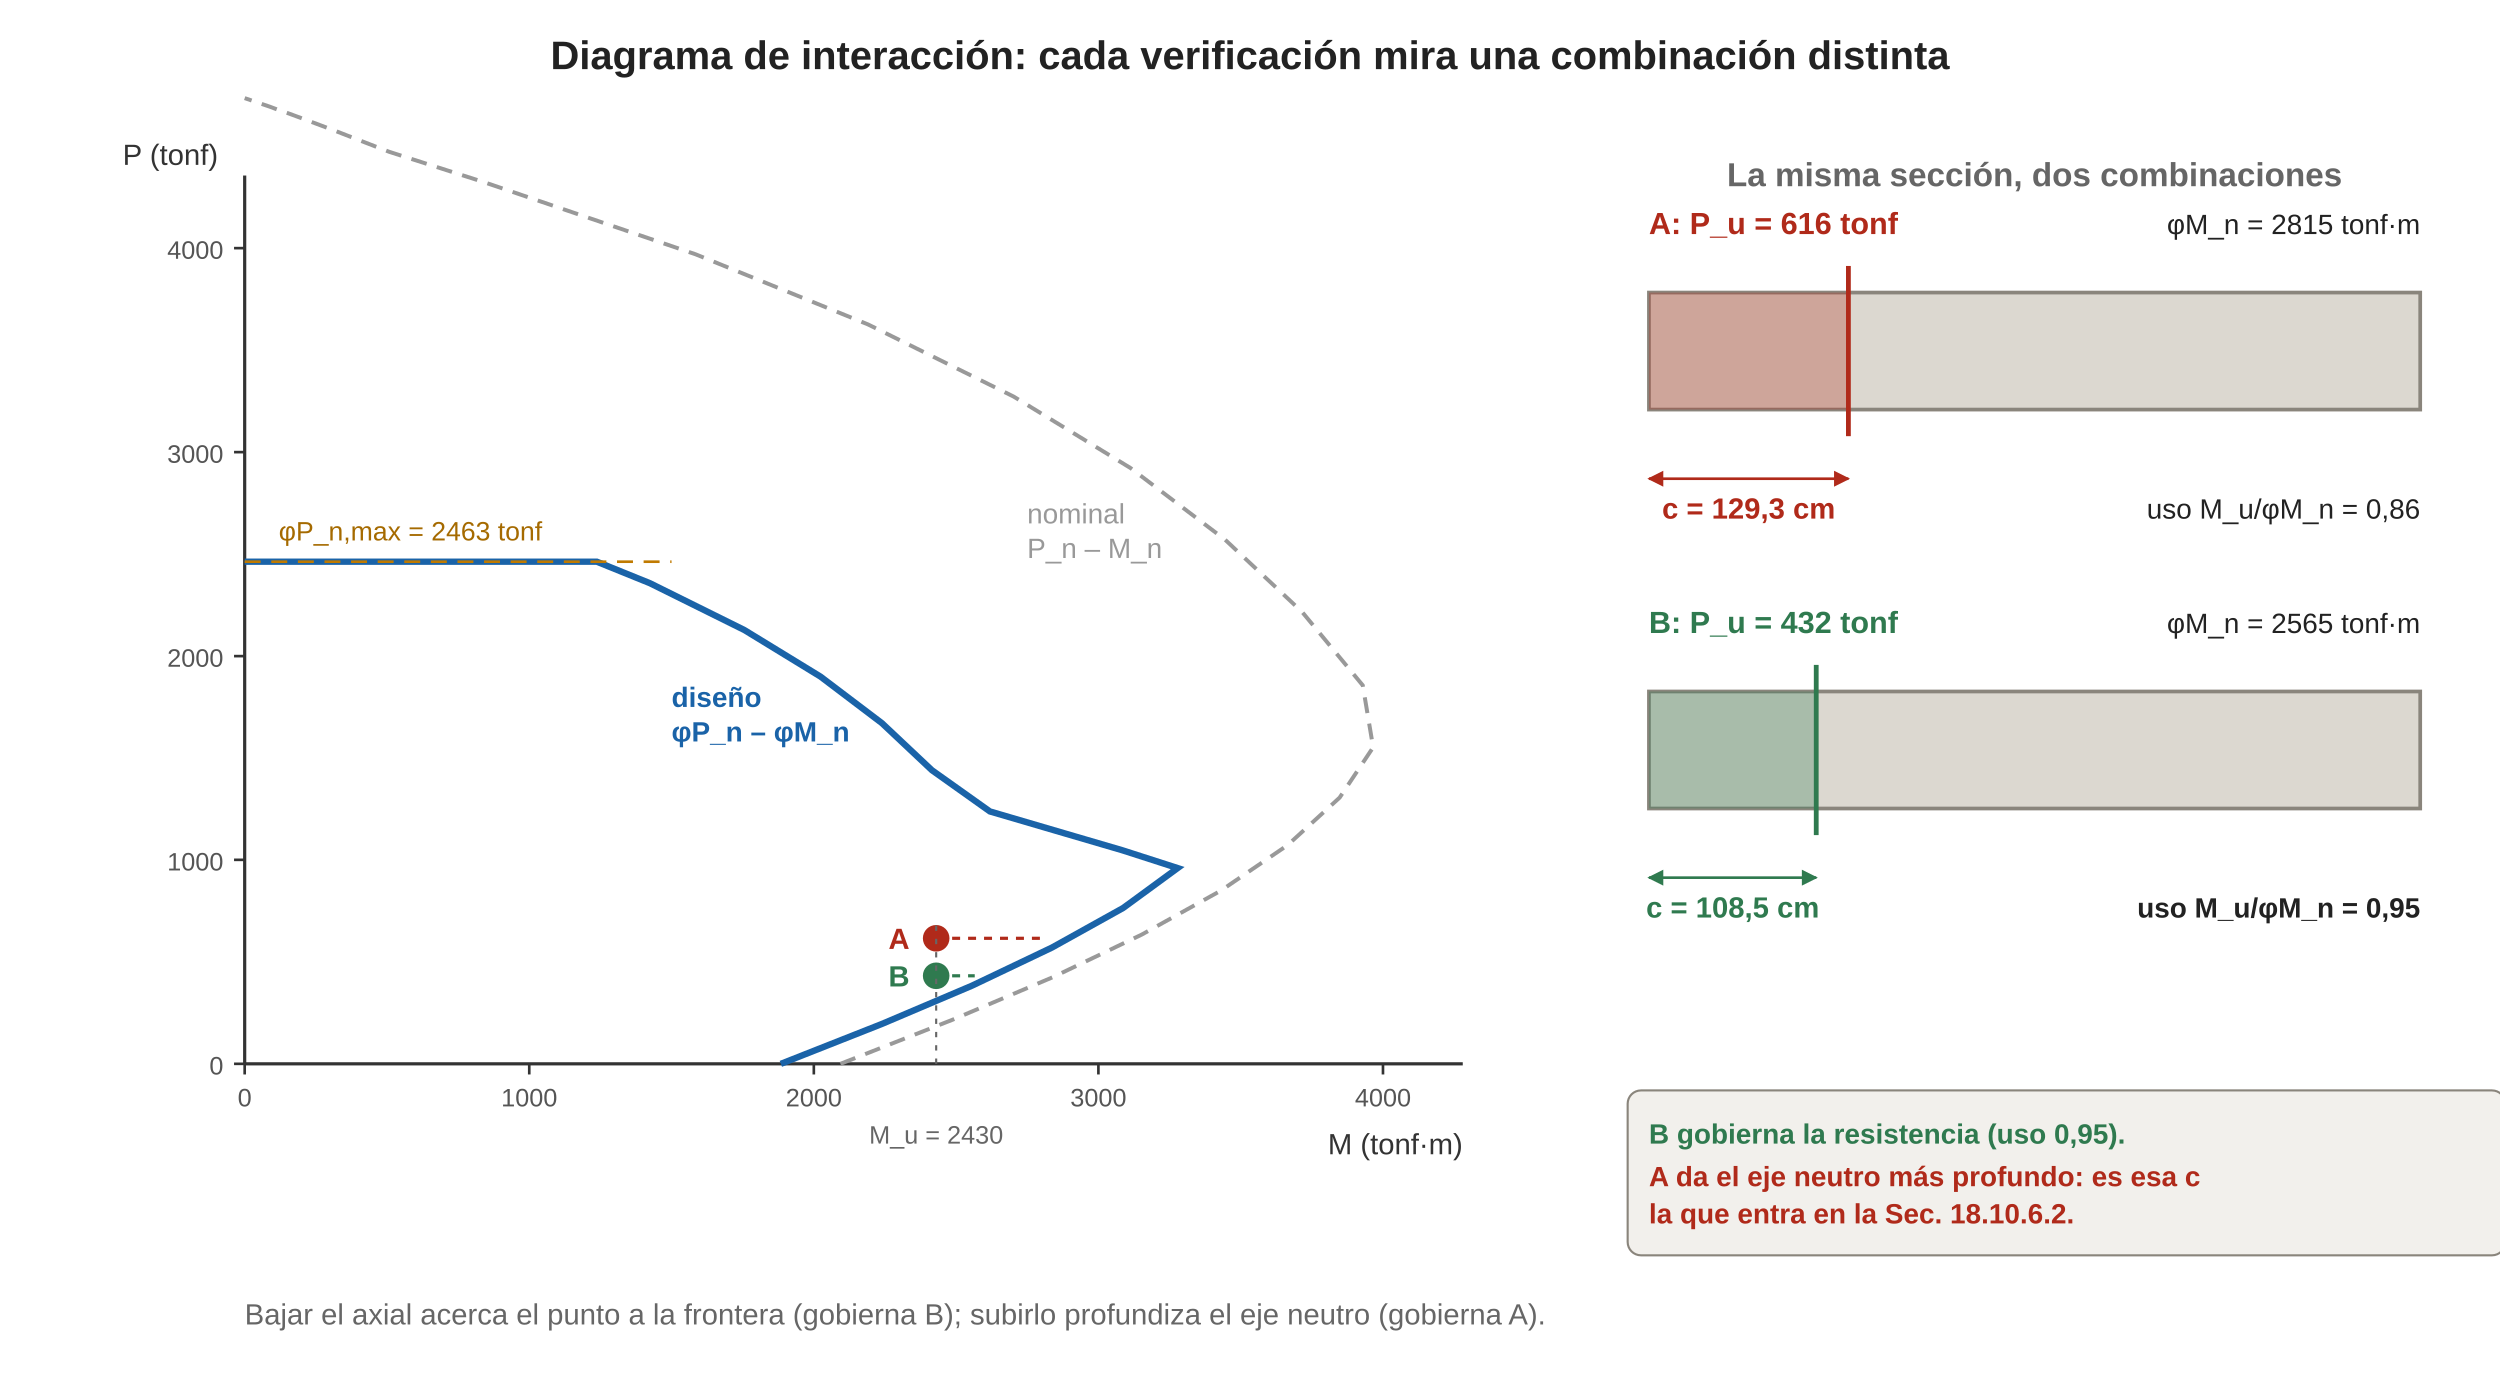
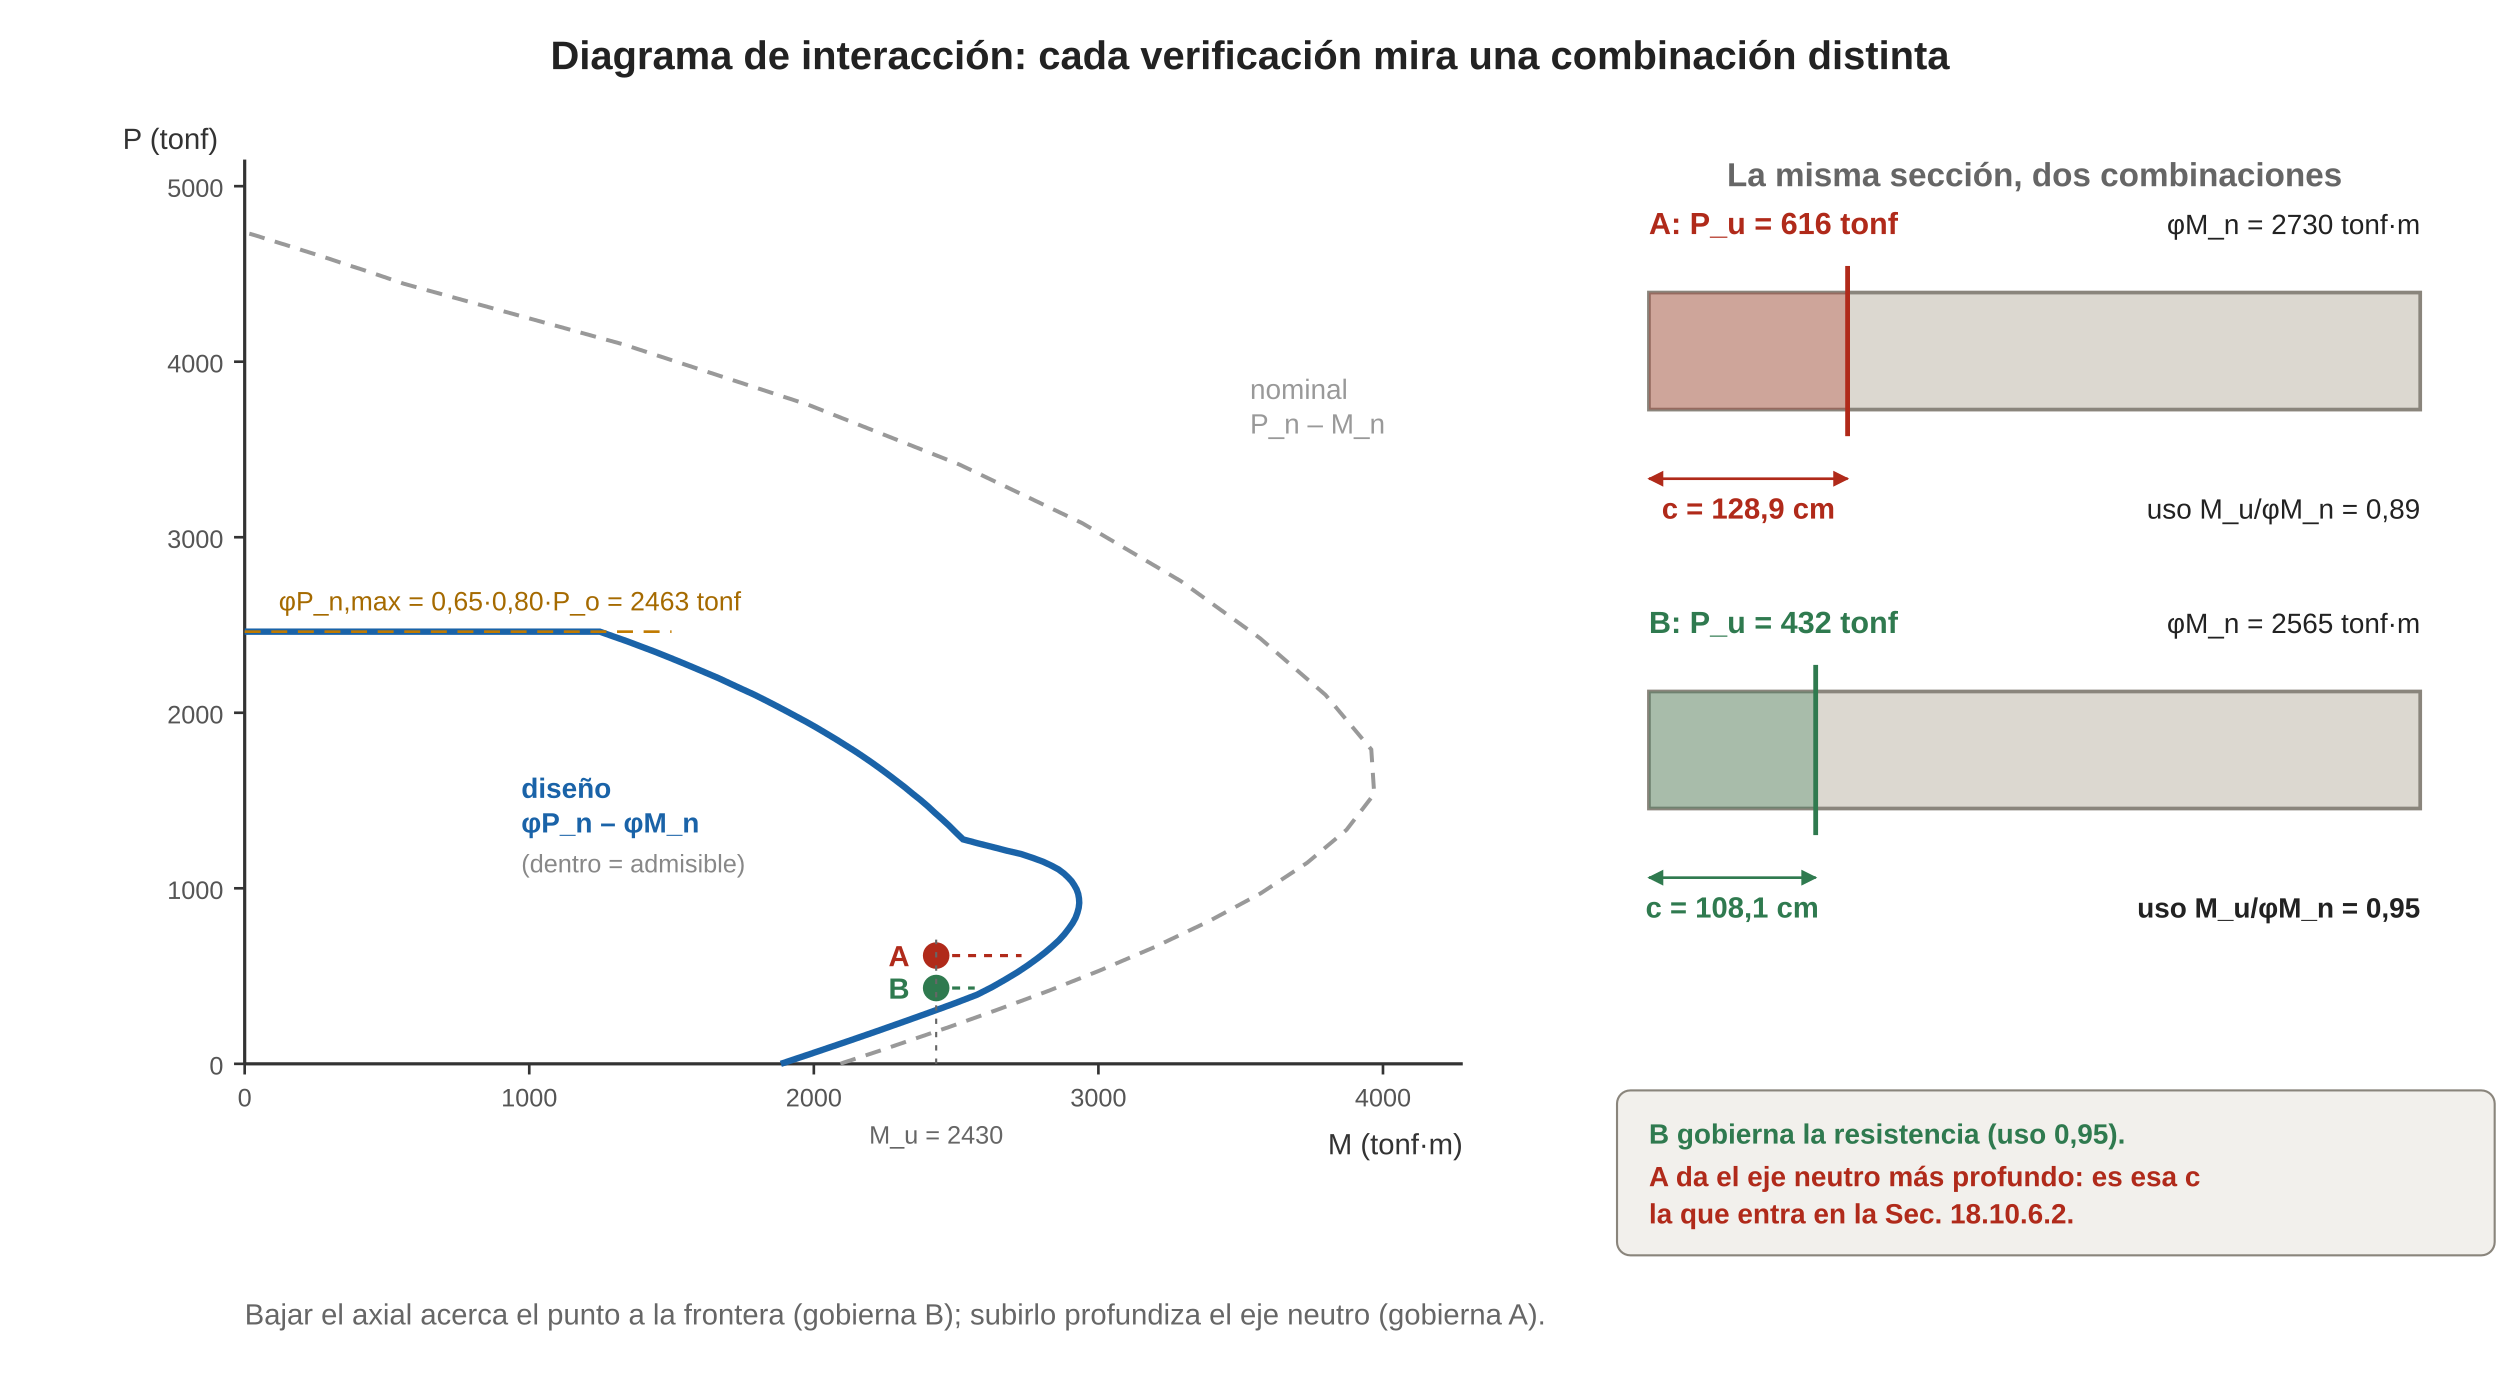
<svg xmlns="http://www.w3.org/2000/svg" viewBox="0 0 940 520" font-family="Segoe UI, Arial, sans-serif">
  <rect width="940" height="520" fill="#ffffff" />
  <defs>
-     <marker id="mg" viewBox="0 0 10 10" refX="9" refY="5" markerWidth="6" markerHeight="6" orient="auto-start-reverse">
-       <path d="M0,0 L10,5 L0,10 z" fill="#666" />
-     </marker>
    <marker id="mr" viewBox="0 0 10 10" refX="9" refY="5" markerWidth="6" markerHeight="6" orient="auto-start-reverse">
      <path d="M0,0 L10,5 L0,10 z" fill="#b02a1a" />
    </marker>
    <marker id="mv" viewBox="0 0 10 10" refX="9" refY="5" markerWidth="6" markerHeight="6" orient="auto-start-reverse">
      <path d="M0,0 L10,5 L0,10 z" fill="#2f7a4f" />
    </marker>
  </defs>
  <text x="470.0" y="26.0" font-size="15" fill="#222" text-anchor="middle" font-weight="bold">Diagrama de interacción: cada verificación mira una combinación distinta</text>
-   <line x1="92.0" y1="66.0" x2="92.0" y2="400.0" stroke="#333" stroke-width="1.2" />
+   <line x1="92.0" y1="60.0" x2="92.0" y2="400.0" stroke="#333" stroke-width="1.2" />
  <line x1="92.0" y1="400.0" x2="550.0" y2="400.0" stroke="#333" stroke-width="1.2" />
-   <text x="82.0" y="62.0" font-size="11" fill="#333" text-anchor="end">P (tonf)</text>
+   <text x="82.0" y="56.0" font-size="11" fill="#333" text-anchor="end">P (tonf)</text>
  <text x="550.0" y="434.0" font-size="11" fill="#333" text-anchor="end">M (tonf·m)</text>
  <line x1="92.0" y1="400.0" x2="92.0" y2="404.0" stroke="#333" />
  <text x="92.0" y="416.0" font-size="9.5" fill="#555" text-anchor="middle">0</text>
  <line x1="199.0" y1="400.0" x2="199.0" y2="404.0" stroke="#333" />
  <text x="199.0" y="416.0" font-size="9.5" fill="#555" text-anchor="middle">1000</text>
  <line x1="306.0" y1="400.0" x2="306.0" y2="404.0" stroke="#333" />
  <text x="306.0" y="416.0" font-size="9.5" fill="#555" text-anchor="middle">2000</text>
  <line x1="413.0" y1="400.0" x2="413.0" y2="404.0" stroke="#333" />
  <text x="413.0" y="416.0" font-size="9.5" fill="#555" text-anchor="middle">3000</text>
  <line x1="520.0" y1="400.0" x2="520.0" y2="404.0" stroke="#333" />
  <text x="520.0" y="416.0" font-size="9.5" fill="#555" text-anchor="middle">4000</text>
  <line x1="88.0" y1="400.0" x2="92.0" y2="400.0" stroke="#333" />
  <text x="84.0" y="404.0" font-size="9.5" fill="#555" text-anchor="end">0</text>
-   <line x1="88.0" y1="323.3" x2="92.0" y2="323.3" stroke="#333" />
-   <text x="84.0" y="327.3" font-size="9.5" fill="#555" text-anchor="end">1000</text>
-   <line x1="88.0" y1="246.7" x2="92.0" y2="246.7" stroke="#333" />
-   <text x="84.0" y="250.7" font-size="9.5" fill="#555" text-anchor="end">2000</text>
-   <line x1="88.0" y1="170.0" x2="92.0" y2="170.0" stroke="#333" />
-   <text x="84.0" y="174.0" font-size="9.5" fill="#555" text-anchor="end">3000</text>
-   <line x1="88.0" y1="93.3" x2="92.0" y2="93.3" stroke="#333" />
-   <text x="84.0" y="97.3" font-size="9.5" fill="#555" text-anchor="end">4000</text>
-   <polyline points="316.0,400.0 358.2,383.4 395.9,367.4 429.3,351.4 459.0,334.9 484.1,317.8 503.7,299.9 516.3,281.0 512.4,257.7 489.6,230.1 460.6,202.9 425.1,176.0 381.1,149.1 326.4,122.0 261.5,95.6 182.0,68.5 146.4,57.1 138.9,54.2 132.2,51.6 126.3,49.3 121.0,47.3 116.2,45.5 111.9,43.9 108.1,42.5 104.6,41.3 101.4,40.1 92.0,36.9 92.0,36.9" fill="none" stroke="#999" stroke-width="1.5" stroke-dasharray="6 4" />
-   <polyline points="293.6,400.0 331.6,385.0 365.5,370.6 395.5,356.3 422.3,341.4 442.8,326.4 422.0,319.7 400.5,313.4 372.2,305.1 350.4,289.6 331.6,271.9 308.5,254.4 279.9,236.9 244.4,219.3 224.4,211.2 92.0,211.2" fill="none" stroke="#1a63a8" stroke-width="2.4" />
-   <line x1="92.0" y1="211.2" x2="252.5" y2="211.2" stroke="#c07a00" stroke-width="1" stroke-dasharray="6 4" />
-   <text x="104.8" y="203.2" font-size="10" fill="#a56a00">φP_n,max = 2463 tonf</text>
-   <text x="386.2" y="196.8" font-size="10.5" fill="#999">nominal</text>
-   <text x="386.2" y="209.8" font-size="10.5" fill="#999">P_n – M_n</text>
-   <text x="252.5" y="265.8" font-size="10.5" fill="#1a63a8" font-weight="bold">diseño</text>
-   <text x="252.5" y="278.8" font-size="10.5" fill="#1a63a8" font-weight="bold">φP_n – φM_n</text>
-   <line x1="352.0" y1="352.8" x2="393.2" y2="352.8" stroke="#b02a1a" stroke-width="1.2" stroke-dasharray="3 3" />
-   <circle cx="352.0" cy="352.8" r="5" fill="#b02a1a" />
-   <text x="342.0" y="356.8" font-size="11" fill="#b02a1a" text-anchor="end" font-weight="bold">A</text>
-   <line x1="352.0" y1="366.9" x2="366.5" y2="366.9" stroke="#2f7a4f" stroke-width="1.2" stroke-dasharray="3 3" />
-   <circle cx="352.0" cy="366.9" r="5" fill="#2f7a4f" />
-   <text x="342.0" y="370.9" font-size="11" fill="#2f7a4f" text-anchor="end" font-weight="bold">B</text>
-   <line x1="352.0" y1="400.0" x2="352.0" y2="346.8" stroke="#666" stroke-width="0.8" stroke-dasharray="2 3" />
+   <line x1="88.0" y1="334.0" x2="92.0" y2="334.0" stroke="#333" />
+   <text x="84.0" y="338.0" font-size="9.5" fill="#555" text-anchor="end">1000</text>
+   <line x1="88.0" y1="268.0" x2="92.0" y2="268.0" stroke="#333" />
+   <text x="84.0" y="272.0" font-size="9.5" fill="#555" text-anchor="end">2000</text>
+   <line x1="88.0" y1="202.0" x2="92.0" y2="202.0" stroke="#333" />
+   <text x="84.0" y="206.0" font-size="9.5" fill="#555" text-anchor="end">3000</text>
+   <line x1="88.0" y1="136.0" x2="92.0" y2="136.0" stroke="#333" />
+   <text x="84.0" y="140.0" font-size="9.5" fill="#555" text-anchor="end">4000</text>
+   <line x1="88.0" y1="70.0" x2="92.0" y2="70.0" stroke="#333" />
+   <text x="84.0" y="74.0" font-size="9.5" fill="#555" text-anchor="end">5000</text>
+   <polyline points="316.0,400.0 317.3,399.5 322.2,397.9 330.7,395.1 342.7,391.0 357.3,386.0 374.9,379.7 393.6,372.8 413.3,365.0 434.1,356.1 454.5,346.4 474.0,335.9 491.5,324.4 506.3,312.0 516.7,298.5 515.6,281.8 498.4,261.3 473.8,240.0 444.0,218.5 406.9,196.7 360.6,174.6 303.9,152.2 234.4,129.5 151.9,106.7 143.7,103.9 136.3,101.4 129.7,99.3 123.8,97.3 118.5,95.6 113.7,94.1 109.4,92.7 105.5,91.5 102.0,90.4 98.8,89.4 96.0,88.5 93.9,87.9 92.6,87.6 92.0,87.4" fill="none" stroke="#999" stroke-width="1.5" stroke-dasharray="6 4" />
+   <polyline points="293.6,400.0 306.7,395.6 318.8,391.5 329.5,387.8 340.0,384.1 349.5,380.7 358.8,377.3 367.4,374.0 373.1,371.1 378.0,368.3 382.5,365.6 386.4,363.0 390.0,360.4 393.1,358.0 395.8,355.7 398.2,353.5 400.2,351.3 401.9,349.1 403.3,347.1 404.4,345.1 405.1,343.2 405.6,341.3 405.8,339.5 405.7,337.8 405.4,336.1 404.8,334.4 403.9,332.8 402.9,331.3 401.5,329.8 400.0,328.4 398.0,326.9 395.4,325.5 392.2,324.0 388.4,322.6 383.9,321.1 378.7,319.9 373.3,318.5 367.7,317.1 362.1,315.6 359.5,313.1 356.9,310.5 354.2,308.0 351.5,305.6 348.8,303.1 346.0,300.7 343.1,298.4 340.2,296.0 337.2,293.7 334.2,291.4 331.1,289.1 327.9,286.8 324.7,284.6 321.4,282.4 317.9,280.2 314.4,278.0 310.9,275.9 307.2,273.7 303.5,271.6 299.6,269.5 295.7,267.4 291.7,265.3 287.6,263.2 283.4,261.1 279.0,259.1 274.7,257.1 270.2,255.0 265.5,253.0 260.8,251.0 256.0,249.0 251.1,247.0 246.1,245.0 241.3,243.2 236.0,241.2 230.6,239.3 225.5,237.5 92.0,237.5" fill="none" stroke="#1a63a8" stroke-width="2.4" />
+   <line x1="92.0" y1="237.5" x2="252.5" y2="237.5" stroke="#c07a00" stroke-width="1" stroke-dasharray="6 4" />
+   <text x="104.8" y="229.5" font-size="10" fill="#a56a00">φP_n,max = 0,65·0,80·P_o = 2463 tonf</text>
+   <text x="470.0" y="150.0" font-size="10.5" fill="#999">nominal</text>
+   <text x="470.0" y="163.0" font-size="10.5" fill="#999">P_n – M_n</text>
+   <text x="196.0" y="300.0" font-size="10.5" fill="#1a63a8" font-weight="bold">diseño</text>
+   <text x="196.0" y="313.0" font-size="10.5" fill="#1a63a8" font-weight="bold">φP_n – φM_n</text>
+   <text x="196.0" y="328.0" font-size="9.5" fill="#888">(dentro = admisible)</text>
+   <line x1="352.0" y1="359.3" x2="384.1" y2="359.3" stroke="#b02a1a" stroke-width="1.2" stroke-dasharray="3 3" />
+   <circle cx="352.0" cy="359.3" r="5" fill="#b02a1a" />
+   <text x="342.0" y="363.3" font-size="11" fill="#b02a1a" text-anchor="end" font-weight="bold">A</text>
+   <line x1="352.0" y1="371.5" x2="366.5" y2="371.5" stroke="#2f7a4f" stroke-width="1.2" stroke-dasharray="3 3" />
+   <circle cx="352.0" cy="371.5" r="5" fill="#2f7a4f" />
+   <text x="342.0" y="375.5" font-size="11" fill="#2f7a4f" text-anchor="end" font-weight="bold">B</text>
+   <line x1="352.0" y1="400.0" x2="352.0" y2="353.3" stroke="#666" stroke-width="0.8" stroke-dasharray="2 3" />
  <text x="352.0" y="430.0" font-size="9.5" fill="#666" text-anchor="middle">M_u = 2430</text>
  <text x="765.0" y="70.0" font-size="12.5" fill="#666" text-anchor="middle" font-weight="bold">La misma sección, dos combinaciones</text>
  <rect x="620.0" y="110.0" width="290.0" height="44.0" fill="#dcd8d0" stroke="#8a857c" stroke-width="1.4" />
-   <rect x="620.0" y="110.0" width="75.0" height="44.0" fill="#b02a1a" opacity="0.30" />
-   <line x1="695.0" y1="100.0" x2="695.0" y2="164.0" stroke="#b02a1a" stroke-width="1.8" />
+   <rect x="620.0" y="110.0" width="74.7" height="44.0" fill="#b02a1a" opacity="0.30" />
+   <line x1="694.7" y1="100.0" x2="694.7" y2="164.0" stroke="#b02a1a" stroke-width="1.8" />
  <text x="620.0" y="88.0" font-size="11.5" fill="#b02a1a" font-weight="bold">A:  P_u = 616 tonf</text>
-   <line x1="620.0" y1="180.0" x2="695.0" y2="180.0" stroke="#b02a1a" stroke-width="1" marker-start="url(#mr)" marker-end="url(#mr)" />
-   <text x="657.5" y="195.0" font-size="11" fill="#b02a1a" text-anchor="middle" font-weight="bold">c = 129,3 cm</text>
-   <text x="910.0" y="88.0" font-size="10.5" fill="#222" text-anchor="end">φM_n = 2815 tonf·m</text>
-   <text x="910.0" y="195.0" font-size="10.5" fill="#222" text-anchor="end">uso M_u/φM_n = 0,86</text>
+   <line x1="620.0" y1="180.0" x2="694.7" y2="180.0" stroke="#b02a1a" stroke-width="1" marker-start="url(#mr)" marker-end="url(#mr)" />
+   <text x="657.4" y="195.0" font-size="11" fill="#b02a1a" text-anchor="middle" font-weight="bold">c = 128,9 cm</text>
+   <text x="910.0" y="88.0" font-size="10.5" fill="#222" text-anchor="end">φM_n = 2730 tonf·m</text>
+   <text x="910.0" y="195.0" font-size="10.5" fill="#222" text-anchor="end">uso M_u/φM_n = 0,89</text>
  <rect x="620.0" y="260.0" width="290.0" height="44.0" fill="#dcd8d0" stroke="#8a857c" stroke-width="1.4" />
-   <rect x="620.0" y="260.0" width="62.9" height="44.0" fill="#2f7a4f" opacity="0.30" />
-   <line x1="682.9" y1="250.0" x2="682.9" y2="314.0" stroke="#2f7a4f" stroke-width="1.8" />
+   <rect x="620.0" y="260.0" width="62.7" height="44.0" fill="#2f7a4f" opacity="0.30" />
+   <line x1="682.7" y1="250.0" x2="682.7" y2="314.0" stroke="#2f7a4f" stroke-width="1.8" />
  <text x="620.0" y="238.0" font-size="11.5" fill="#2f7a4f" font-weight="bold">B:  P_u = 432 tonf</text>
-   <line x1="620.0" y1="330.0" x2="682.9" y2="330.0" stroke="#2f7a4f" stroke-width="1" marker-start="url(#mv)" marker-end="url(#mv)" />
-   <text x="651.5" y="345.0" font-size="11" fill="#2f7a4f" text-anchor="middle" font-weight="bold">c = 108,5 cm</text>
+   <line x1="620.0" y1="330.0" x2="682.7" y2="330.0" stroke="#2f7a4f" stroke-width="1" marker-start="url(#mv)" marker-end="url(#mv)" />
+   <text x="651.3" y="345.0" font-size="11" fill="#2f7a4f" text-anchor="middle" font-weight="bold">c = 108,1 cm</text>
  <text x="910.0" y="238.0" font-size="10.5" fill="#222" text-anchor="end">φM_n = 2565 tonf·m</text>
  <text x="910.0" y="345.0" font-size="10.5" fill="#222" text-anchor="end" font-weight="bold">uso M_u/φM_n = 0,95</text>
-   <rect x="612.0" y="410.0" width="330.0" height="62" rx="5" fill="#f2f0ec" stroke="#8a857c" stroke-width="0.8" />
+   <rect x="608.0" y="410.0" width="330.0" height="62" rx="5" fill="#f2f0ec" stroke="#8a857c" stroke-width="0.8" />
  <text x="620.0" y="430.0" font-size="10.5" fill="#2f7a4f" font-weight="bold">B gobierna la resistencia (uso 0,95).</text>
  <text x="620.0" y="446.0" font-size="10.5" fill="#b02a1a" font-weight="bold">A da el eje neutro más profundo: es esa c</text>
  <text x="620.0" y="460.0" font-size="10.5" fill="#b02a1a" font-weight="bold">la que entra en la Sec. 18.10.6.2.</text>
  <text x="92.0" y="498.0" font-size="11" fill="#666">Bajar el axial acerca el punto a la frontera (gobierna B); subirlo profundiza el eje neutro (gobierna A).</text>
</svg>
